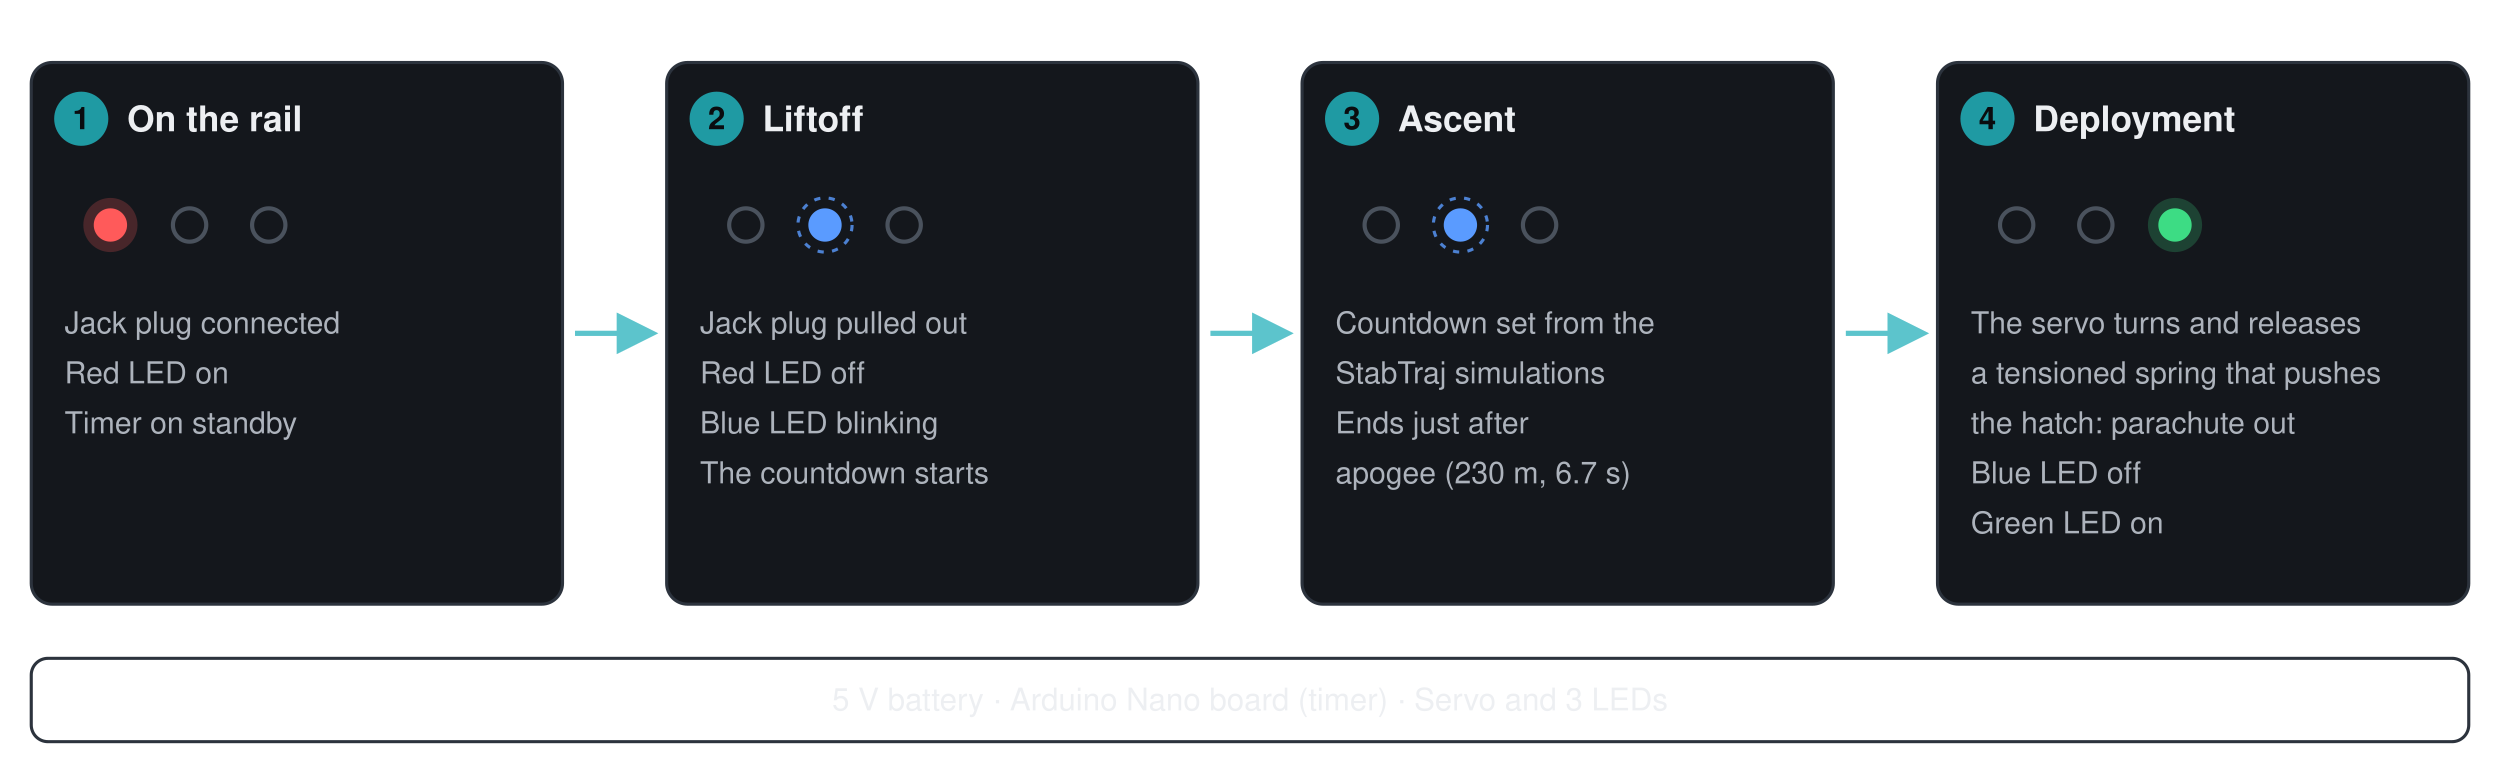
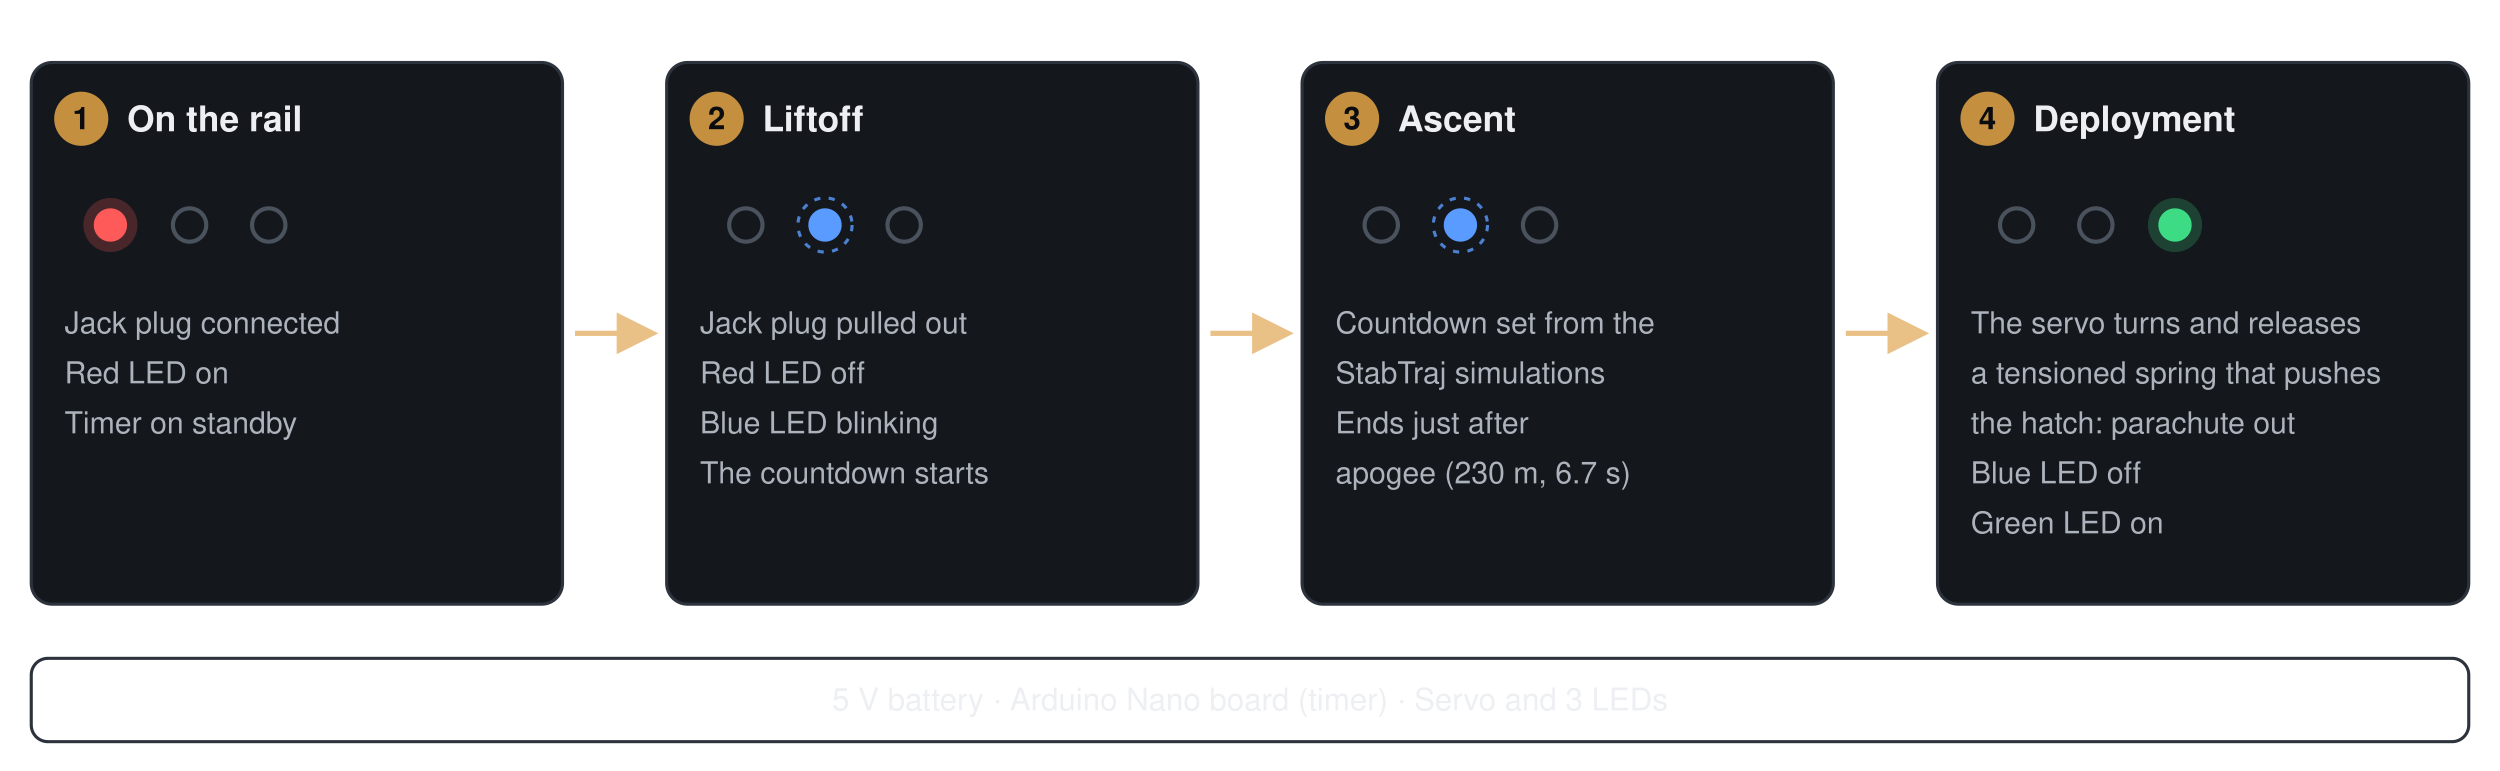
<svg xmlns="http://www.w3.org/2000/svg" viewBox="0 0 1200 370" width="1200" height="370" role="img" aria-label="Diagram of Icarus's electronics block" font-family="Segoe UI, Helvetica, Arial, sans-serif">
  <defs>
    <marker id="ar" viewBox="0 0 10 10" refX="8" refY="5" markerWidth="8" markerHeight="8" orient="auto">
-       <path d="M0 0 L10 5 L0 10 z" fill="#5cc4cc" />
+       <path d="M0 0 L10 5 L0 10 z" fill="#e9c186" />
    </marker>
  </defs>
  <rect x="15" y="30" width="255" height="260" rx="10" fill="#14171c" stroke="#2c333d" stroke-width="1.5" />
-   <circle cx="39" cy="57" r="13" fill="#1f9aa3" />
+   <circle cx="39" cy="57" r="13" fill="#c4903f" />
  <text x="39" y="62" text-anchor="middle" font-size="15" font-weight="700" fill="#0a0c0f">1</text>
  <text x="61" y="63" font-size="17" font-weight="700" fill="#edeff2">On the rail</text>
  <circle cx="53" cy="108" r="13" fill="#ff5a5a" opacity="0.22" />
  <circle cx="53" cy="108" r="8" fill="#ff5a5a" />
  <circle cx="91" cy="108" r="8" fill="none" stroke="#4a525d" stroke-width="2" />
  <circle cx="129" cy="108" r="8" fill="none" stroke="#4a525d" stroke-width="2" />
  <text x="31" y="160" font-size="14.5" fill="#adb3bc">Jack plug connected</text>
  <text x="31" y="184" font-size="14.5" fill="#adb3bc">Red LED on</text>
  <text x="31" y="208" font-size="14.5" fill="#adb3bc">Timer on standby</text>
-   <line x1="276" y1="160.0" x2="312" y2="160.0" stroke="#5cc4cc" stroke-width="2.5" marker-end="url(#ar)" />
+   <line x1="276" y1="160.0" x2="312" y2="160.0" stroke="#e9c186" stroke-width="2.5" marker-end="url(#ar)" />
  <rect x="320" y="30" width="255" height="260" rx="10" fill="#14171c" stroke="#2c333d" stroke-width="1.5" />
-   <circle cx="344" cy="57" r="13" fill="#1f9aa3" />
+   <circle cx="344" cy="57" r="13" fill="#c4903f" />
  <text x="344" y="62" text-anchor="middle" font-size="15" font-weight="700" fill="#0a0c0f">2</text>
  <text x="366" y="63" font-size="17" font-weight="700" fill="#edeff2">Liftoff</text>
  <circle cx="358" cy="108" r="8" fill="none" stroke="#4a525d" stroke-width="2" />
  <circle cx="396" cy="108" r="13" fill="none" stroke="#5a9bff" stroke-width="1.5" stroke-dasharray="3 4" opacity="0.8" />
  <circle cx="396" cy="108" r="8" fill="#5a9bff" />
  <circle cx="434" cy="108" r="8" fill="none" stroke="#4a525d" stroke-width="2" />
  <text x="336" y="160" font-size="14.5" fill="#adb3bc">Jack plug pulled out</text>
  <text x="336" y="184" font-size="14.5" fill="#adb3bc">Red LED off</text>
  <text x="336" y="208" font-size="14.5" fill="#adb3bc">Blue LED blinking</text>
  <text x="336" y="232" font-size="14.5" fill="#adb3bc">The countdown starts</text>
-   <line x1="581" y1="160.0" x2="617" y2="160.0" stroke="#5cc4cc" stroke-width="2.5" marker-end="url(#ar)" />
+   <line x1="581" y1="160.0" x2="617" y2="160.0" stroke="#e9c186" stroke-width="2.5" marker-end="url(#ar)" />
  <rect x="625" y="30" width="255" height="260" rx="10" fill="#14171c" stroke="#2c333d" stroke-width="1.5" />
-   <circle cx="649" cy="57" r="13" fill="#1f9aa3" />
+   <circle cx="649" cy="57" r="13" fill="#c4903f" />
  <text x="649" y="62" text-anchor="middle" font-size="15" font-weight="700" fill="#0a0c0f">3</text>
  <text x="671" y="63" font-size="17" font-weight="700" fill="#edeff2">Ascent</text>
  <circle cx="663" cy="108" r="8" fill="none" stroke="#4a525d" stroke-width="2" />
  <circle cx="701" cy="108" r="13" fill="none" stroke="#5a9bff" stroke-width="1.5" stroke-dasharray="3 4" opacity="0.8" />
  <circle cx="701" cy="108" r="8" fill="#5a9bff" />
  <circle cx="739" cy="108" r="8" fill="none" stroke="#4a525d" stroke-width="2" />
  <text x="641" y="160" font-size="14.5" fill="#adb3bc">Countdown set from the</text>
  <text x="641" y="184" font-size="14.5" fill="#adb3bc">StabTraj simulations</text>
  <text x="641" y="208" font-size="14.5" fill="#adb3bc">Ends just after</text>
  <text x="641" y="232" font-size="14.5" fill="#adb3bc">apogee (230 m, 6.7 s)</text>
-   <line x1="886" y1="160.0" x2="922" y2="160.0" stroke="#5cc4cc" stroke-width="2.5" marker-end="url(#ar)" />
+   <line x1="886" y1="160.0" x2="922" y2="160.0" stroke="#e9c186" stroke-width="2.5" marker-end="url(#ar)" />
  <rect x="930" y="30" width="255" height="260" rx="10" fill="#14171c" stroke="#2c333d" stroke-width="1.5" />
-   <circle cx="954" cy="57" r="13" fill="#1f9aa3" />
+   <circle cx="954" cy="57" r="13" fill="#c4903f" />
  <text x="954" y="62" text-anchor="middle" font-size="15" font-weight="700" fill="#0a0c0f">4</text>
  <text x="976" y="63" font-size="17" font-weight="700" fill="#edeff2">Deployment</text>
  <circle cx="968" cy="108" r="8" fill="none" stroke="#4a525d" stroke-width="2" />
  <circle cx="1006" cy="108" r="8" fill="none" stroke="#4a525d" stroke-width="2" />
  <circle cx="1044" cy="108" r="13" fill="#3ddc84" opacity="0.22" />
  <circle cx="1044" cy="108" r="8" fill="#3ddc84" />
  <text x="946" y="160" font-size="14.5" fill="#adb3bc">The servo turns and releases</text>
  <text x="946" y="184" font-size="14.5" fill="#adb3bc">a tensioned spring that pushes</text>
  <text x="946" y="208" font-size="14.5" fill="#adb3bc">the hatch: parachute out</text>
  <text x="946" y="232" font-size="14.5" fill="#adb3bc">Blue LED off</text>
  <text x="946" y="256" font-size="14.5" fill="#adb3bc">Green LED on</text>
  <rect x="15" y="316" width="1170" height="40" rx="8" fill="none" stroke="#2c333d" stroke-width="1.5" />
  <text x="600" y="341" text-anchor="middle" font-size="15" fill="#edeff2">5 V battery  ·  Arduino Nano board (timer)  ·  Servo and 3 LEDs</text>
</svg>
